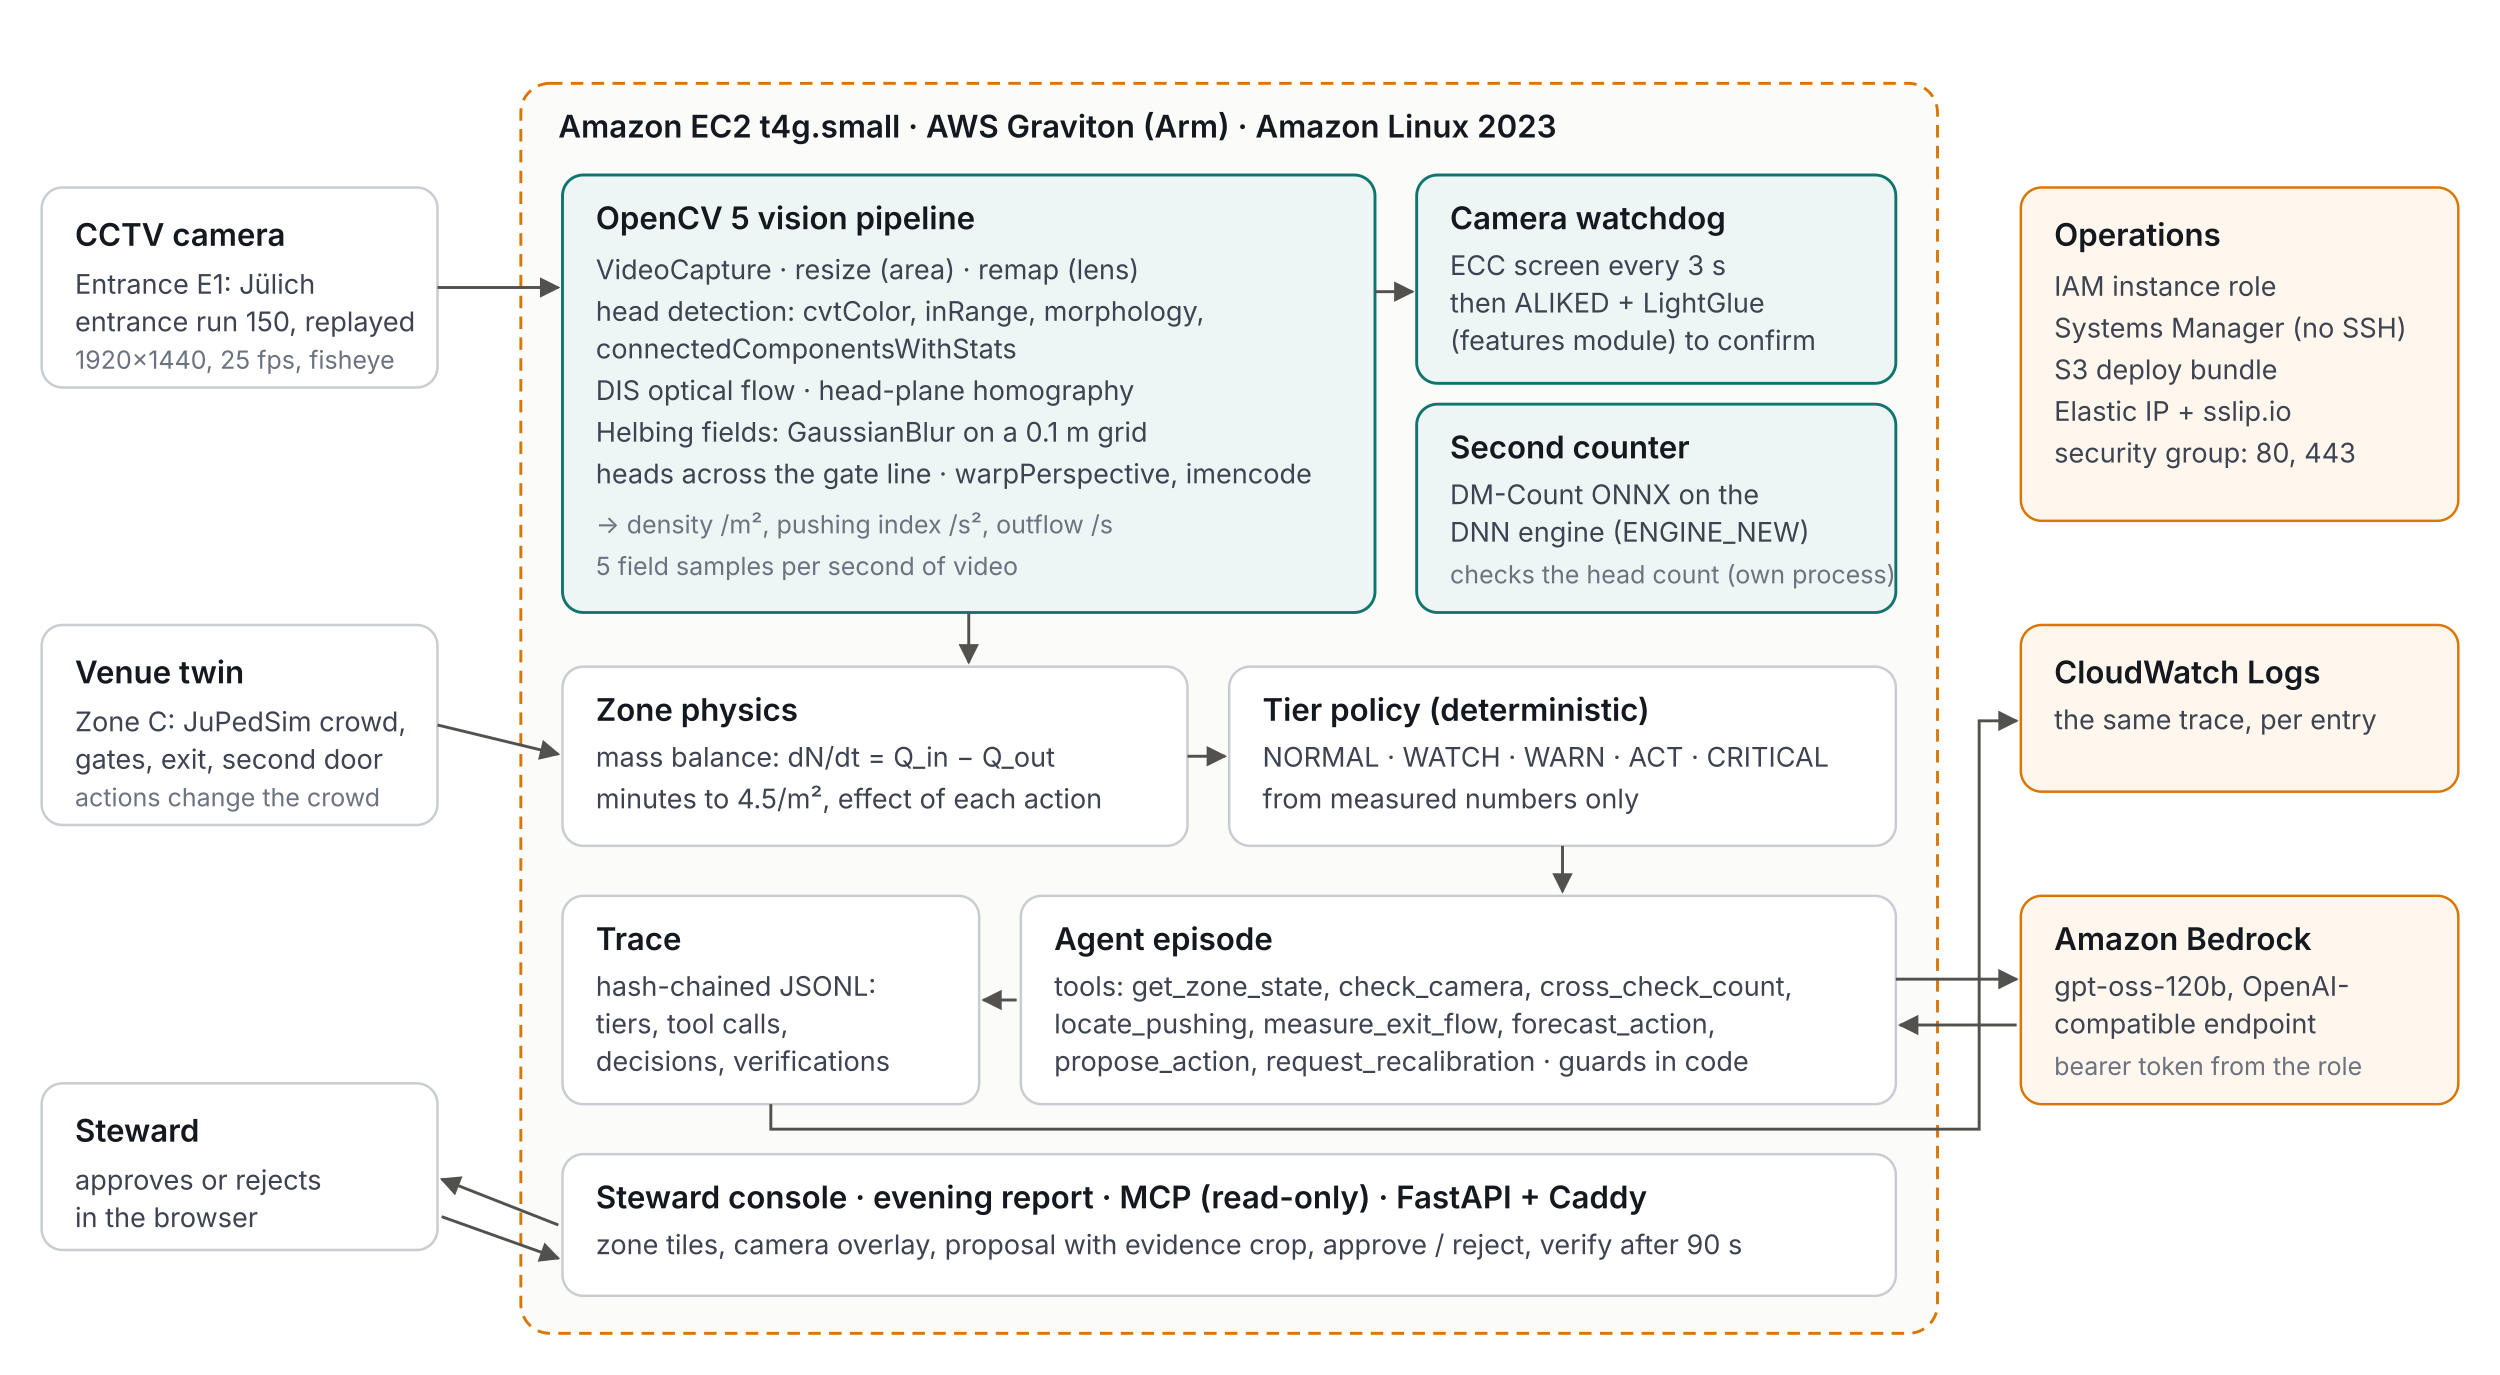
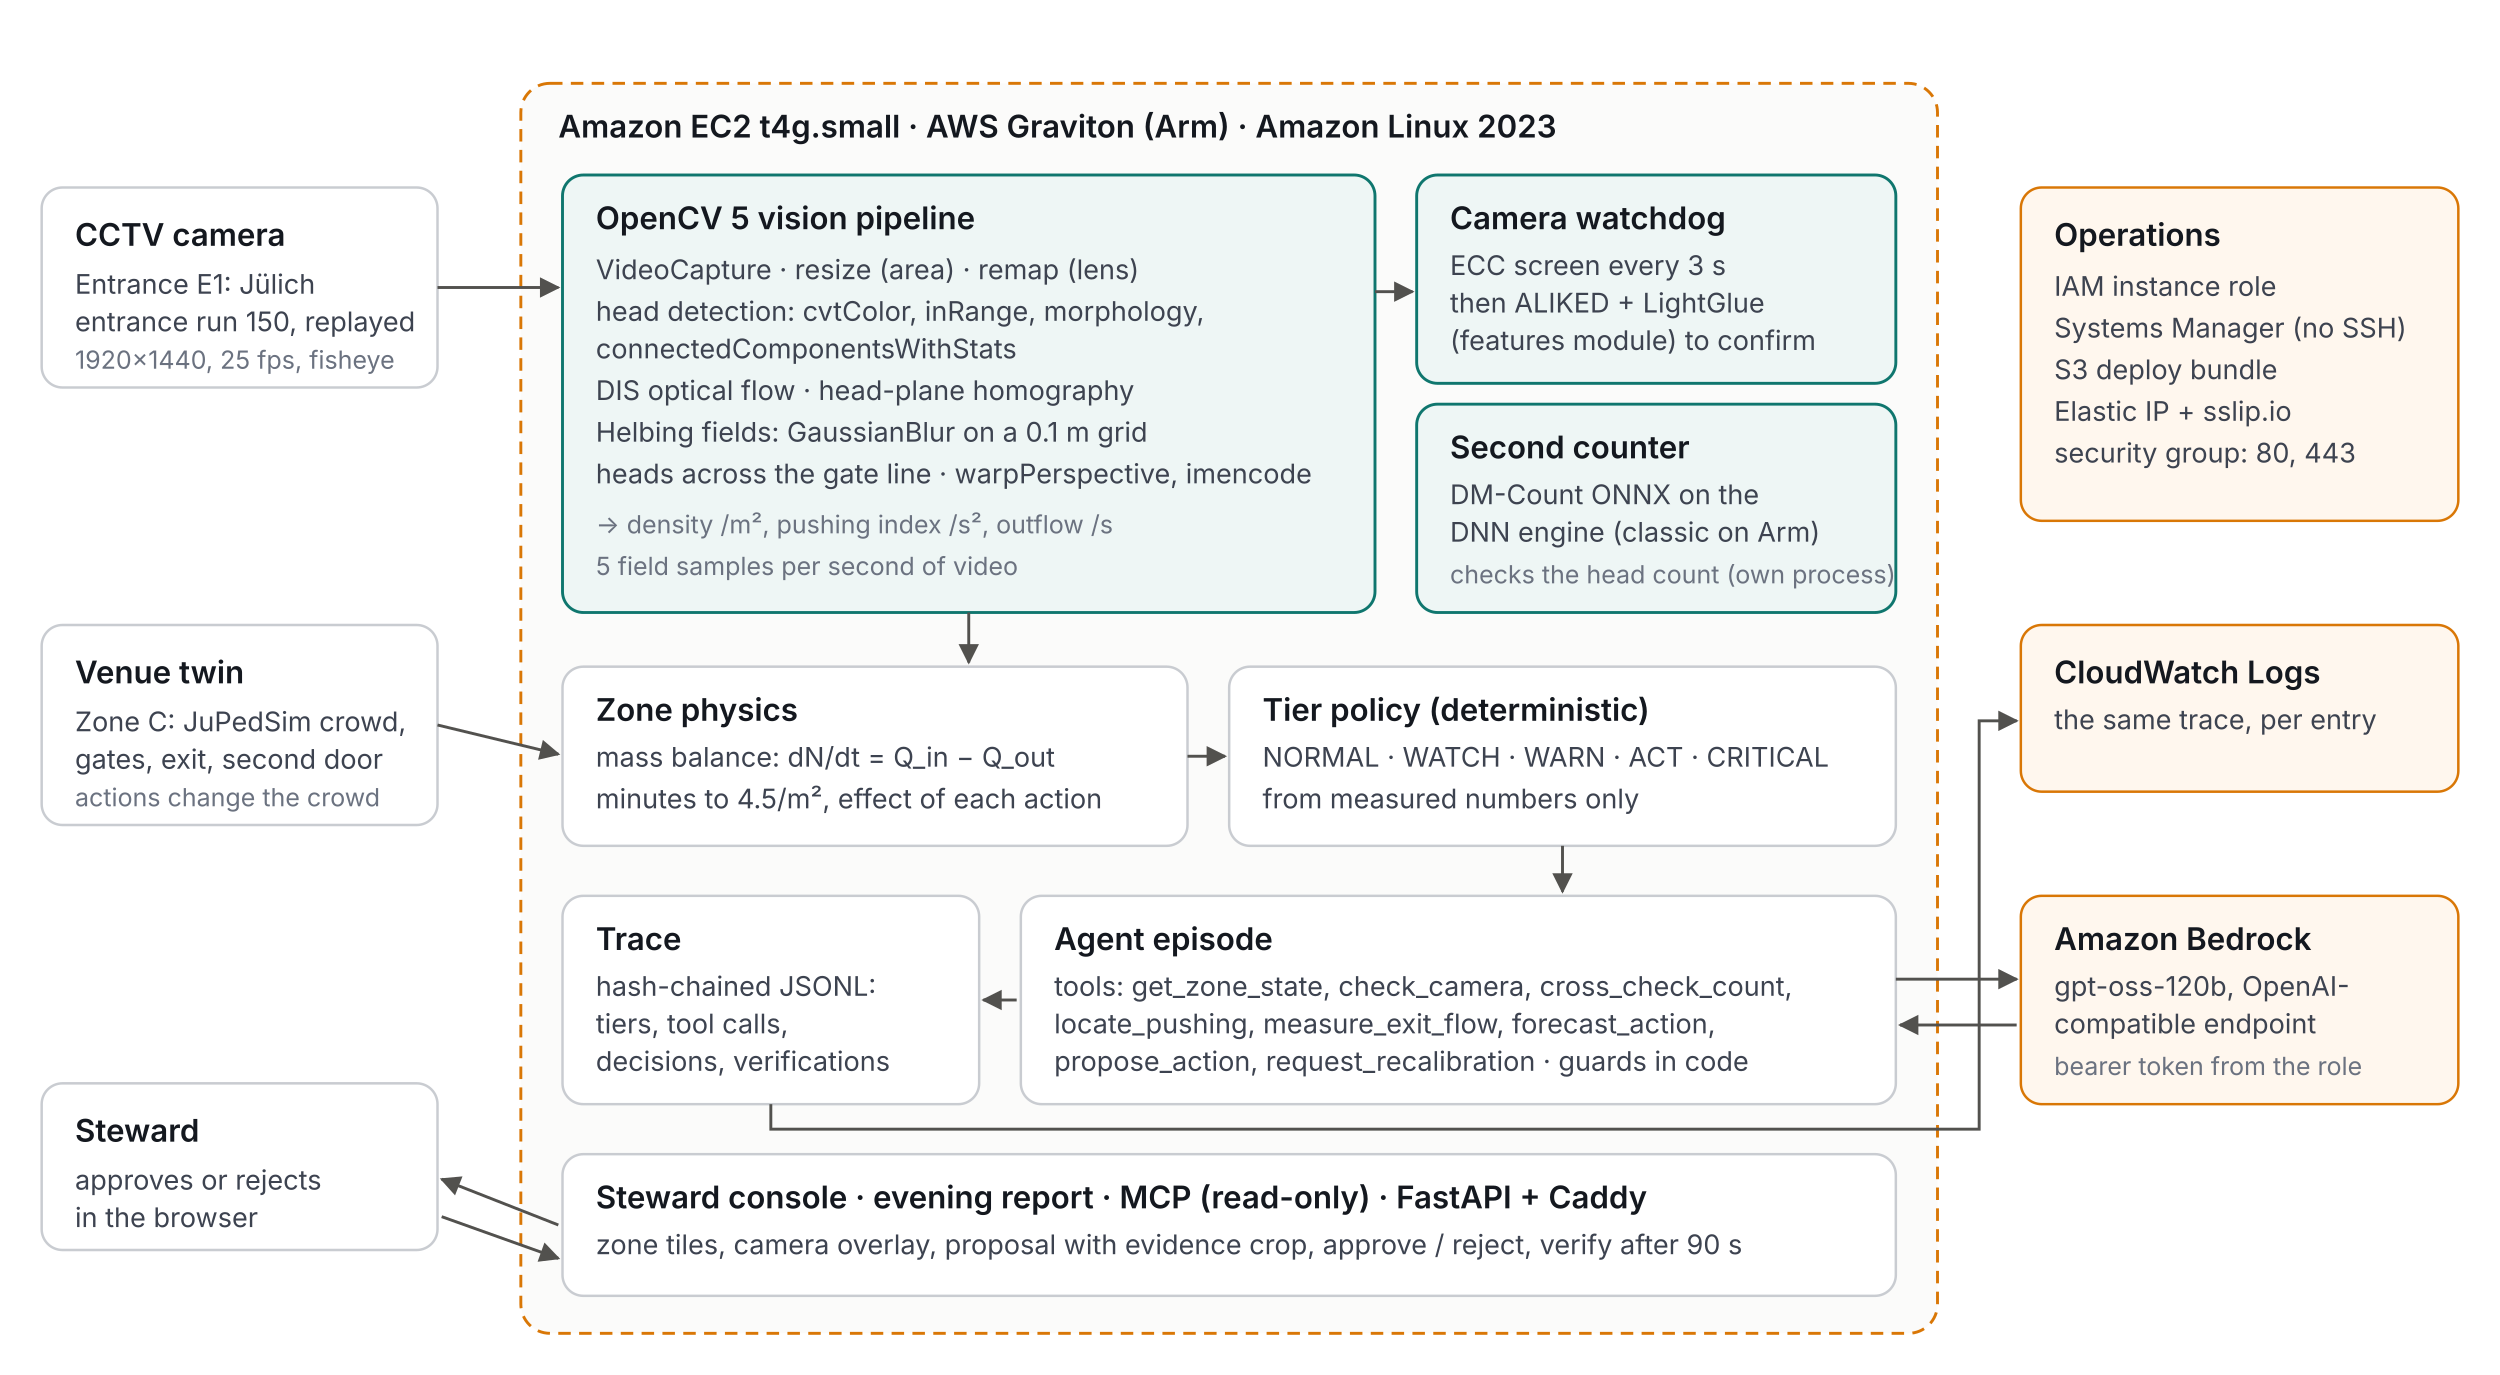
<svg xmlns="http://www.w3.org/2000/svg" width="1200" height="660" viewBox="0 0 1200 660" font-family="Inter, Segoe UI, Arial, sans-serif">
  <defs>
    <marker id="a" viewBox="0 0 10 10" refX="9" refY="5" markerWidth="7" markerHeight="7" orient="auto-start-reverse">
      <path d="M0,0 L10,5 L0,10 z" fill="#52514e" />
    </marker>
    <style>
      .box { fill: #ffffff; stroke: #c9ccd1; stroke-width: 1.2; }
      .cv  { fill: #eef6f5; stroke: #0f766e; stroke-width: 1.4; }
      .aws { fill: #fff7ee; stroke: #d97706; stroke-width: 1.2; }
      .ec2 { fill: #fbfbfa; stroke: #d97706; stroke-width: 1.4; stroke-dasharray: 6 4; }
      .h  { font-size: 15px; font-weight: 600; fill: #14181f; }
      .t  { font-size: 13px; fill: #3d4350; }
      .s  { font-size: 12px; fill: #6b7280; }
      .ln { stroke: #52514e; stroke-width: 1.4; fill: none; marker-end: url(#a); }
      .lb { font-size: 12px; fill: #52514e; }
    </style>
  </defs>
  <rect width="1200" height="660" fill="#ffffff" />
  <rect class="box" x="20" y="90" width="190" height="96" rx="10" />
  <text class="h" x="36" y="118">CCTV camera</text>
  <text class="t" x="36" y="141">Entrance E1: Jülich</text>
  <text class="t" x="36" y="159">entrance run 150, replayed</text>
  <text class="s" x="36" y="177">1920×1440, 25 fps, fisheye</text>
  <rect class="box" x="20" y="300" width="190" height="96" rx="10" />
  <text class="h" x="36" y="328">Venue twin</text>
  <text class="t" x="36" y="351">Zone C: JuPedSim crowd,</text>
  <text class="t" x="36" y="369">gates, exit, second door</text>
  <text class="s" x="36" y="387">actions change the crowd</text>
  <rect class="box" x="20" y="520" width="190" height="80" rx="10" />
  <text class="h" x="36" y="548">Steward</text>
  <text class="t" x="36" y="571">approves or rejects</text>
  <text class="t" x="36" y="589">in the browser</text>
  <rect class="ec2" x="250" y="40" width="680" height="600" rx="14" />
  <text class="h" x="268" y="66">Amazon EC2 t4g.small · AWS Graviton (Arm) · Amazon Linux 2023</text>
  <rect class="cv" x="270" y="84" width="390" height="210" rx="10" />
  <text class="h" x="286" y="110">OpenCV 5 vision pipeline</text>
  <text class="t" x="286" y="134">VideoCapture · resize (area) · remap (lens)</text>
  <text class="t" x="286" y="154">head detection: cvtColor, inRange, morphology,</text>
  <text class="t" x="286" y="172">connectedComponentsWithStats</text>
  <text class="t" x="286" y="192">DIS optical flow · head-plane homography</text>
  <text class="t" x="286" y="212">Helbing fields: GaussianBlur on a 0.1 m grid</text>
  <text class="t" x="286" y="232">heads across the gate line · warpPerspective, imencode</text>
  <text class="s" x="286" y="256">→ density /m², pushing index /s², outflow /s</text>
  <text class="s" x="286" y="276">5 field samples per second of video</text>
  <rect class="cv" x="680" y="84" width="230" height="100" rx="10" />
  <text class="h" x="696" y="110">Camera watchdog</text>
  <text class="t" x="696" y="132">ECC screen every 3 s</text>
  <text class="t" x="696" y="150">then ALIKED + LightGlue</text>
  <text class="t" x="696" y="168">(features module) to confirm</text>
  <rect class="cv" x="680" y="194" width="230" height="100" rx="10" />
  <text class="h" x="696" y="220">Second counter</text>
  <text class="t" x="696" y="242">DM-Count ONNX on the</text>
-   <text class="t" x="696" y="260">DNN engine (ENGINE_NEW)</text>
+   <text class="t" x="696" y="260">DNN engine (classic on Arm)</text>
  <text class="s" x="696" y="280">checks the head count (own process)</text>
  <rect class="box" x="270" y="320" width="300" height="86" rx="10" />
  <text class="h" x="286" y="346">Zone physics</text>
  <text class="t" x="286" y="368">mass balance: dN/dt = Q_in − Q_out</text>
  <text class="t" x="286" y="388">minutes to 4.5/m², effect of each action</text>
  <rect class="box" x="590" y="320" width="320" height="86" rx="10" />
  <text class="h" x="606" y="346">Tier policy (deterministic)</text>
  <text class="t" x="606" y="368">NORMAL · WATCH · WARN · ACT · CRITICAL</text>
  <text class="t" x="606" y="388">from measured numbers only</text>
  <rect class="box" x="490" y="430" width="420" height="100" rx="10" />
  <text class="h" x="506" y="456">Agent episode</text>
  <text class="t" x="506" y="478">tools: get_zone_state, check_camera, cross_check_count,</text>
  <text class="t" x="506" y="496">locate_pushing, measure_exit_flow, forecast_action,</text>
  <text class="t" x="506" y="514">propose_action, request_recalibration · guards in code</text>
  <rect class="box" x="270" y="430" width="200" height="100" rx="10" />
  <text class="h" x="286" y="456">Trace</text>
  <text class="t" x="286" y="478">hash-chained JSONL:</text>
  <text class="t" x="286" y="496">tiers, tool calls,</text>
  <text class="t" x="286" y="514">decisions, verifications</text>
  <rect class="box" x="270" y="554" width="640" height="68" rx="10" />
  <text class="h" x="286" y="580">Steward console · evening report · MCP (read-only) · FastAPI + Caddy</text>
  <text class="t" x="286" y="602">zone tiles, camera overlay, proposal with evidence crop, approve / reject, verify after 90 s</text>
  <rect class="aws" x="970" y="430" width="210" height="100" rx="10" />
  <text class="h" x="986" y="456">Amazon Bedrock</text>
  <text class="t" x="986" y="478">gpt-oss-120b, OpenAI-</text>
  <text class="t" x="986" y="496">compatible endpoint</text>
  <text class="s" x="986" y="516">bearer token from the role</text>
  <rect class="aws" x="970" y="300" width="210" height="80" rx="10" />
  <text class="h" x="986" y="328">CloudWatch Logs</text>
  <text class="t" x="986" y="350">the same trace, per entry</text>
  <rect class="aws" x="970" y="90" width="210" height="160" rx="10" />
  <text class="h" x="986" y="118">Operations</text>
  <text class="t" x="986" y="142">IAM instance role</text>
  <text class="t" x="986" y="162">Systems Manager (no SSH)</text>
  <text class="t" x="986" y="182">S3 deploy bundle</text>
  <text class="t" x="986" y="202">Elastic IP + sslip.io</text>
  <text class="t" x="986" y="222">security group: 80, 443</text>
  <path class="ln" d="M210,138 L268,138" />
  <path class="ln" d="M210,348 L268,362" />
  <path class="ln" d="M465,294 L465,318" />
  <path class="ln" d="M570,363 L588,363" />
  <path class="ln" d="M750,406 L750,428" />
  <path class="ln" d="M488,480 L472,480" />
  <path class="ln" d="M910,470 L968,470" />
  <path class="ln" d="M968,492 L912,492" />
  <path class="ln" d="M370,530 L370,542 L950,542 L950,346 L968,346" />
  <path class="ln" d="M268,588 L212,566" />
  <path class="ln" d="M212,584 L268,604" />
  <path class="ln" d="M660,140 L678,140" />
</svg>
